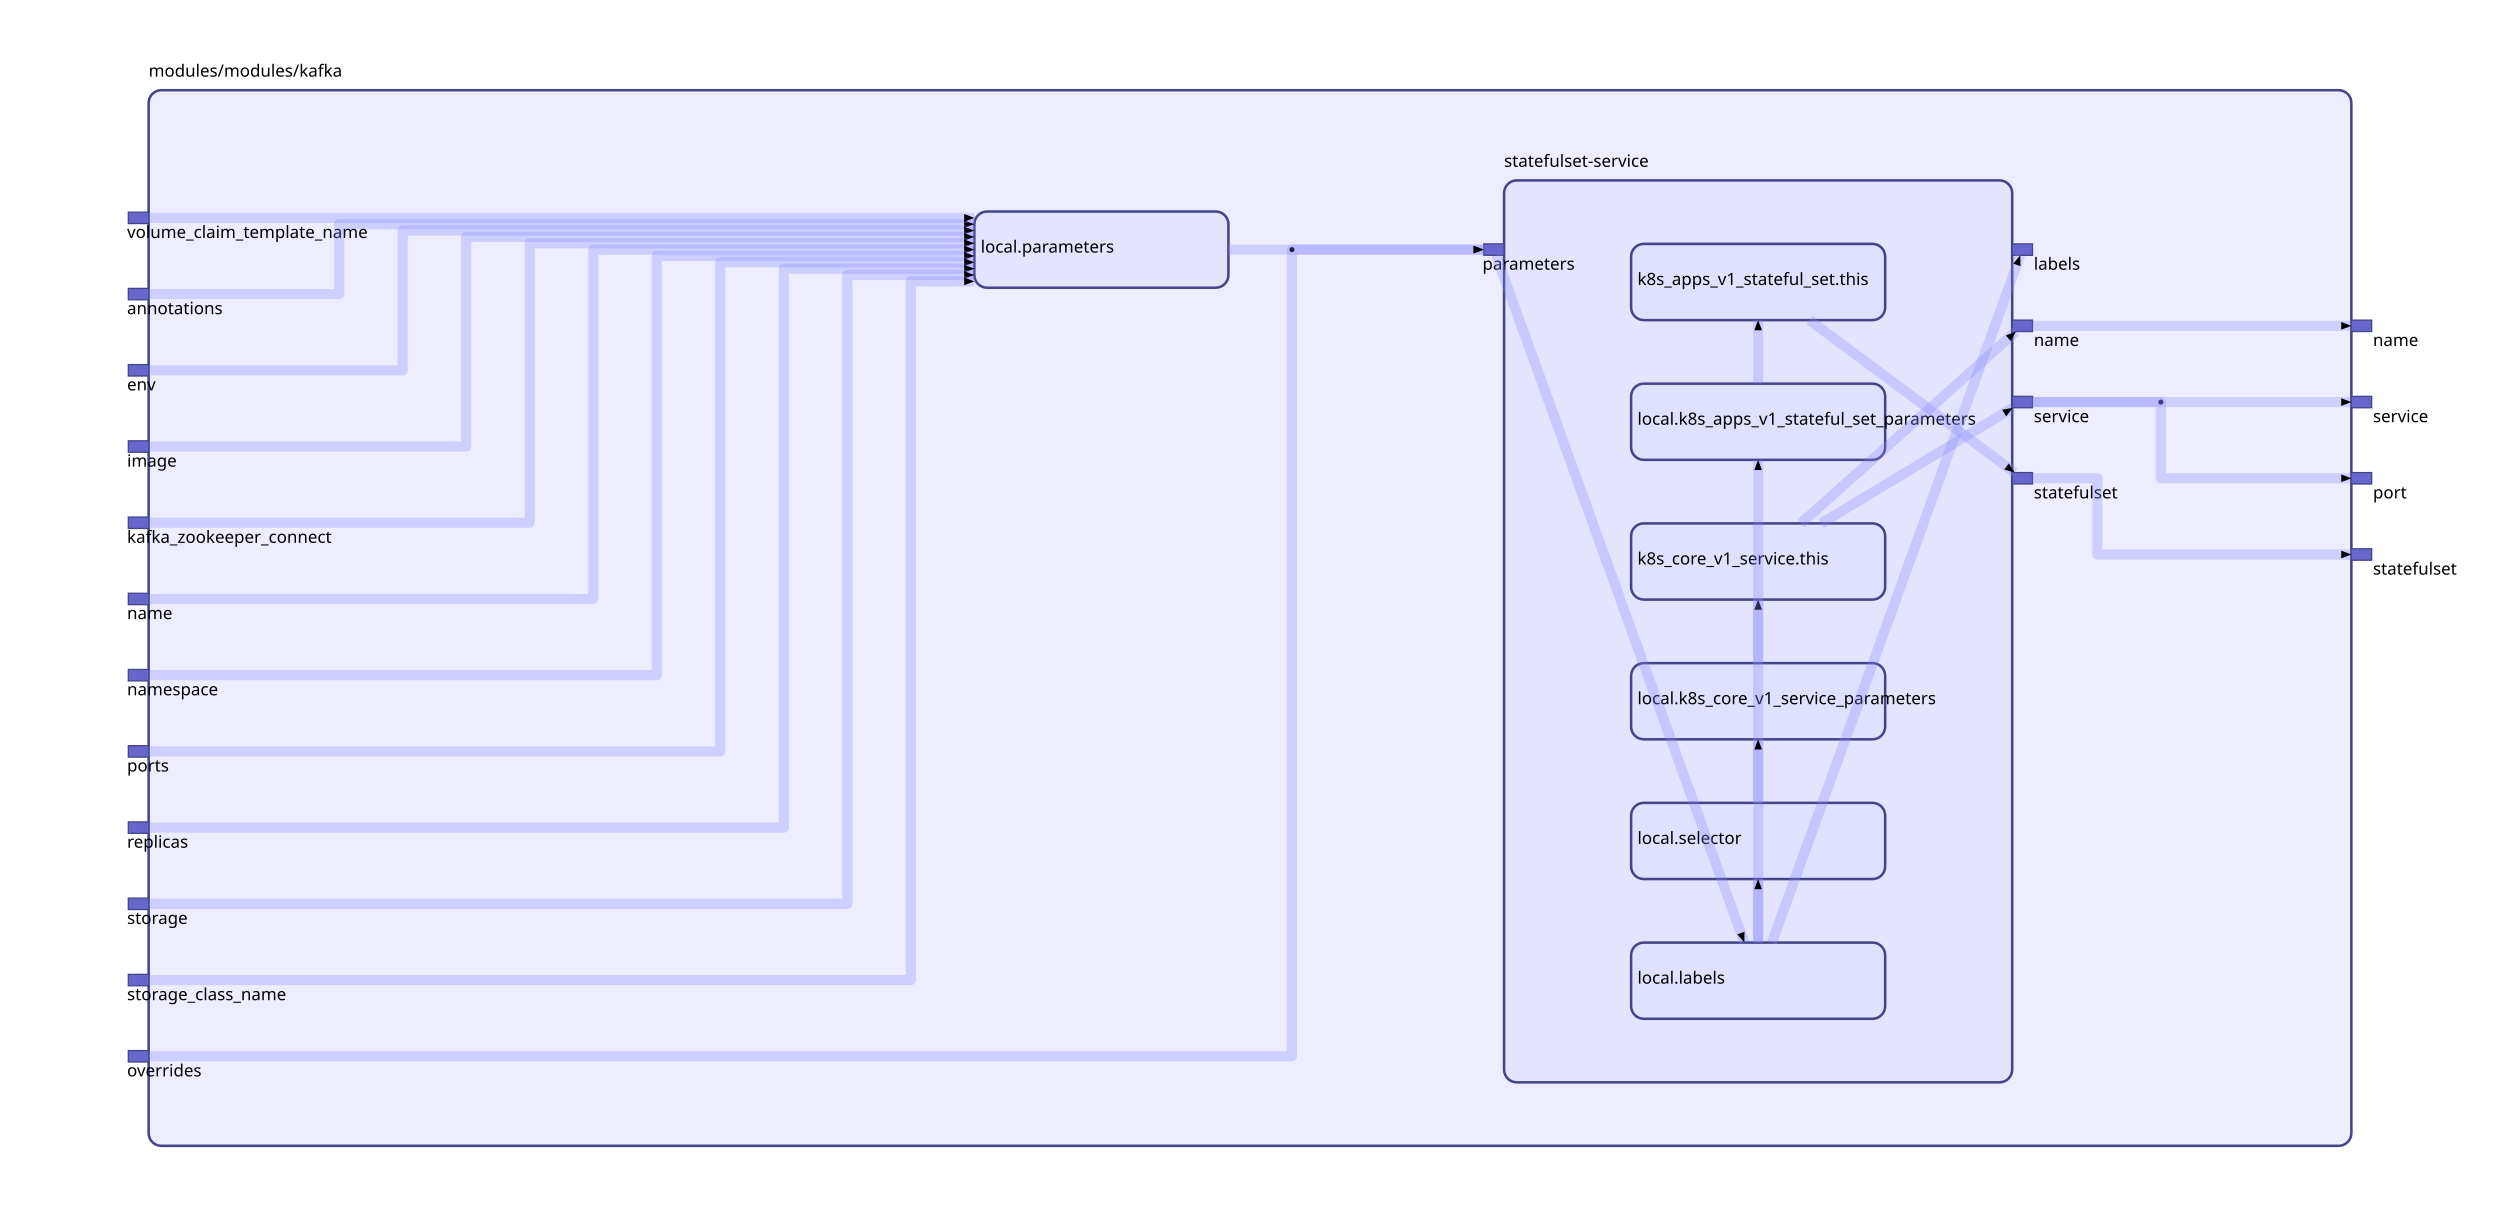
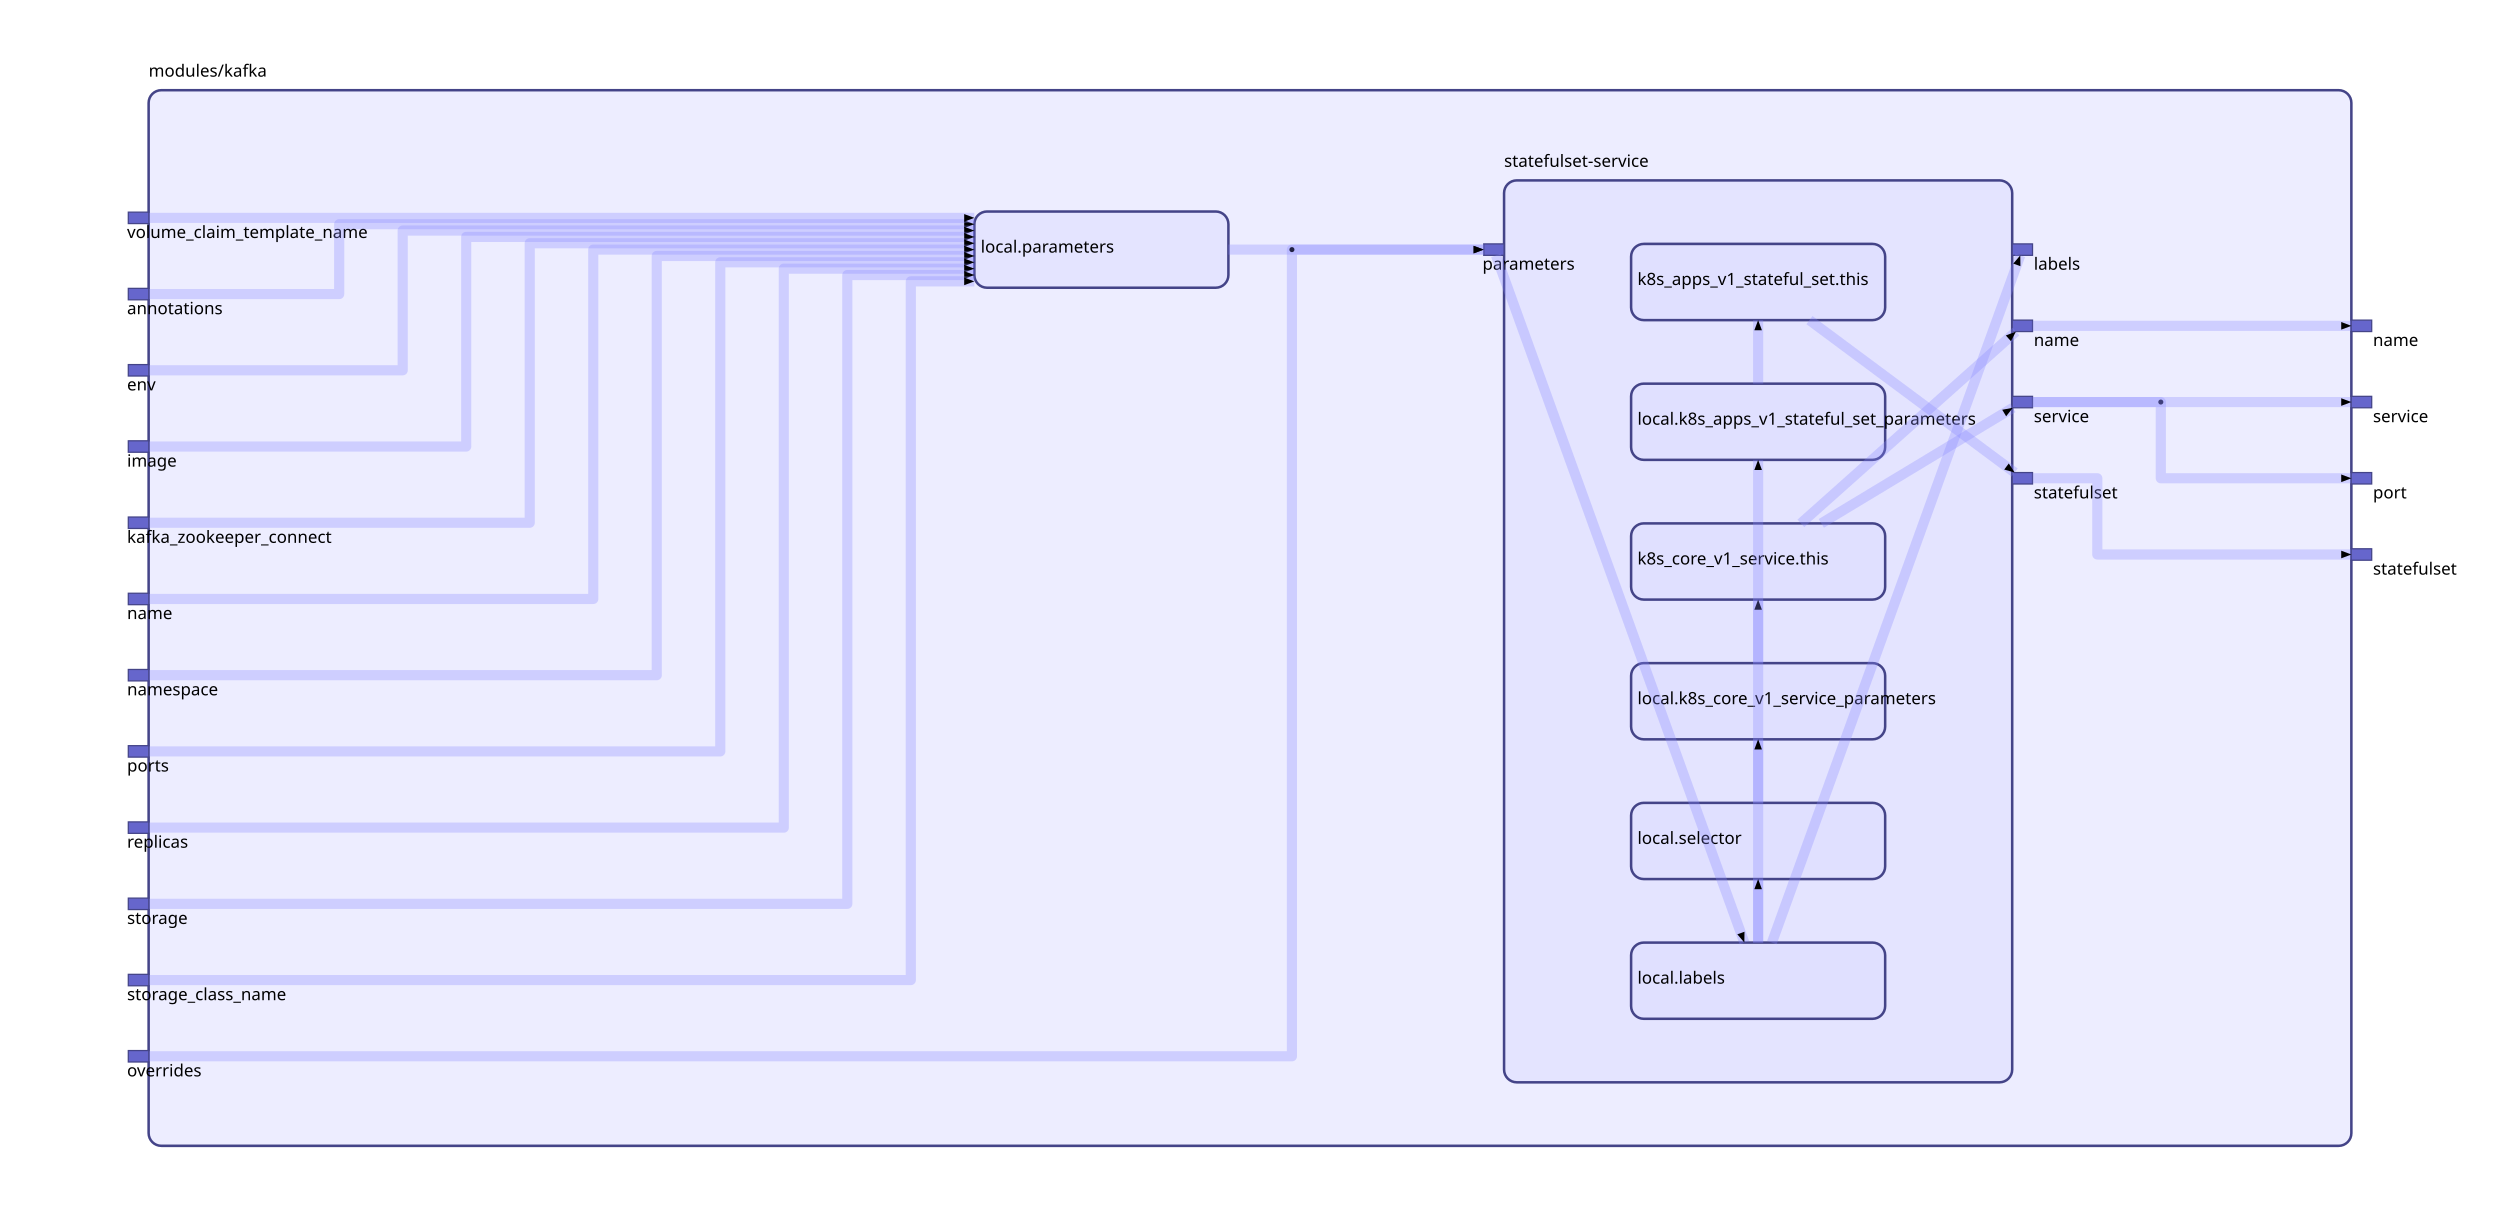
<svg xmlns="http://www.w3.org/2000/svg" id="sprotty_1" class="sprotty-graph sprotty" tabindex="1002" viewBox="0 0 1968 952">
  <style>
.elknode {
    stroke: #448;
    stroke-width: 2;
    fill: #ddf;
    fill-opacity: 0.5;
}

.elkport {
    stroke: #448;
    stroke-width: 1;
    fill: #66c;
}

.elkedge {
    fill: none;
    stroke: #88f;
    stroke-width: 8;
    stroke-opacity: 0.3;
    pointer-events: stroke;
    stroke-linejoin: round;
}

.elkedge:hover {
    stroke: #448;
    stroke-width: 8;
    stroke-opacity: 1;
    stroke-dasharray: 16px;
    stroke-dashoffset: 32px;
    animation: stroke 0.5s linear infinite;
}

@keyframes stroke {
    to {
        stroke-dashoffset: 0;
    }
}

.elkedge.arrow {
    fill: #336;
}

.elklabel {
    stroke-width: 0;
    stroke: #000;
    fill: #000;
    font-family: sans-serif;
    font-size: 10pt;
    dominant-baseline: hanging;
}

.elklabel:hover {
    font-size: 24pt;
}

.elkjunction {
    stroke: none;
    fill: #224;
}

.selected &gt; rect {
    stroke-width: 3;
}

.mouseover {
    stroke: #88f;
}
/*
 * Copyright (C) 2017 TypeFox and others.
 *
 * Licensed under the Apache License, Version 2.0 (the "License"); you may not use this file except in compliance with the License.
 * You may obtain a copy of the License at http://www.apache.org/licenses/LICENSE-2.0
 */

.sprotty {
    padding: 0px;
    font-family: "Helvetica Neue", Helvetica, Arial, sans-serif;
}

.sprotty-hidden {
    display: block;
    position: absolute;
    width: 0px;
    height: 0px;
}

.sprotty-popup {
    font-family: "Helvetica Neue", Helvetica, Arial, sans-serif;
    position: absolute;
    background: white;
    border-radius: 5px;
    border: 1px solid;
    max-width: 400px;
    min-width: 100px;
}

.sprotty-popup &gt; div {
    margin: 10px;
}

.sprotty-popup-closed {
    display: none;
}
</style>
  <g transform="scale(1) translate(0,0)">
    <g id="sprotty_3" transform="translate(117, 71)" opacity="1">
      <rect class="elknode" x="0" y="0" rx="10" width="1734" height="831" />
      <g id="sprotty_5" transform="translate(650, 95.5)" opacity="1">
        <rect class="elknode" x="0" y="0" rx="10" width="200" height="60" />
        <text id="sprotty_6" class="elklabel" transform="translate(5, 22) translate(0, 0)" opacity="1">local.parameters</text>
      </g>
      <g id="sprotty_40" transform="translate(1067, 71)" opacity="1">
        <rect class="elknode" x="0" y="0" rx="10" width="400" height="710" />
        <g id="sprotty_42" transform="translate(100, 50)" opacity="1">
          <rect class="elknode" x="0" y="0" rx="10" width="200" height="60" />
          <text id="sprotty_43" class="elklabel" transform="translate(5, 22) translate(0, 0)" opacity="1">k8s_apps_v1_stateful_set.this</text>
        </g>
        <g id="sprotty_44" transform="translate(100, 160)" opacity="1">
          <rect class="elknode" x="0" y="0" rx="10" width="200" height="60" />
          <text id="sprotty_45" class="elklabel" transform="translate(5, 22) translate(0, 0)" opacity="1">local.k8s_apps_v1_stateful_set_parameters</text>
        </g>
        <g id="sprotty_47" transform="translate(100, 270)" opacity="1">
          <rect class="elknode" x="0" y="0" rx="10" width="200" height="60" />
          <text id="sprotty_48" class="elklabel" transform="translate(5, 22) translate(0, 0)" opacity="1">k8s_core_v1_service.this</text>
        </g>
        <g id="sprotty_49" transform="translate(100, 380)" opacity="1">
          <rect class="elknode" x="0" y="0" rx="10" width="200" height="60" />
          <text id="sprotty_50" class="elklabel" transform="translate(5, 22) translate(0, 0)" opacity="1">local.k8s_core_v1_service_parameters</text>
        </g>
        <g id="sprotty_52" transform="translate(100, 490)" opacity="1">
          <rect class="elknode" x="0" y="0" rx="10" width="200" height="60" />
          <text id="sprotty_53" class="elklabel" transform="translate(5, 22) translate(0, 0)" opacity="1">local.selector</text>
        </g>
        <g id="sprotty_55" transform="translate(100, 600)" opacity="1">
          <rect class="elknode" x="0" y="0" rx="10" width="200" height="60" />
          <text id="sprotty_56" class="elklabel" transform="translate(5, 22) translate(0, 0)" opacity="1">local.labels</text>
        </g>
        <g id="sprotty_58" transform="translate(-16, 50)" opacity="1">
          <rect class="elkport" x="0" y="0" width="16" height="9" />
          <text id="sprotty_59" class="elklabel" transform="translate(-1, 10) translate(0, 0)" opacity="1">parameters</text>
        </g>
        <g id="sprotty_62" transform="translate(400, 50)" opacity="1">
          <rect class="elkport" x="0" y="0" width="16" height="9" />
          <text id="sprotty_63" class="elklabel" transform="translate(17, 10) translate(0, 0)" opacity="1">labels</text>
        </g>
        <g id="sprotty_65" transform="translate(400, 110)" opacity="1">
          <rect class="elkport" x="0" y="0" width="16" height="9" />
          <text id="sprotty_66" class="elklabel" transform="translate(17, 10) translate(0, 0)" opacity="1">name</text>
        </g>
        <g id="sprotty_68" transform="translate(400, 170)" opacity="1">
          <rect class="elkport" x="0" y="0" width="16" height="9" />
          <text id="sprotty_69" class="elklabel" transform="translate(17, 10) translate(0, 0)" opacity="1">service</text>
        </g>
        <g id="sprotty_71" transform="translate(400, 230)" opacity="1">
          <rect class="elkport" x="0" y="0" width="16" height="9" />
          <text id="sprotty_72" class="elklabel" transform="translate(17, 10) translate(0, 0)" opacity="1">statefulset</text>
        </g>
        <text id="sprotty_41" class="elklabel" transform="translate(0, -21) translate(0, 0)" opacity="1">statefulset-service</text>
      </g>
      <g id="sprotty_7" transform="translate(-16, 156)" opacity="1">
        <rect class="elkport" x="0" y="0" width="16" height="9" />
        <text id="sprotty_8" class="elklabel" transform="translate(-1, 10) translate(0, 0)" opacity="1">annotations</text>
      </g>
      <g id="sprotty_10" transform="translate(-16, 216)" opacity="1">
        <rect class="elkport" x="0" y="0" width="16" height="9" />
        <text id="sprotty_11" class="elklabel" transform="translate(-1, 10) translate(0, 0)" opacity="1">env</text>
      </g>
      <g id="sprotty_13" transform="translate(-16, 276)" opacity="1">
        <rect class="elkport" x="0" y="0" width="16" height="9" />
        <text id="sprotty_14" class="elklabel" transform="translate(-1, 10) translate(0, 0)" opacity="1">image</text>
      </g>
      <g id="sprotty_16" transform="translate(-16, 336)" opacity="1">
        <rect class="elkport" x="0" y="0" width="16" height="9" />
        <text id="sprotty_17" class="elklabel" transform="translate(-1, 10) translate(0, 0)" opacity="1">kafka_zookeeper_connect</text>
      </g>
      <g id="sprotty_19" transform="translate(-16, 396)" opacity="1">
        <rect class="elkport" x="0" y="0" width="16" height="9" />
        <text id="sprotty_20" class="elklabel" transform="translate(-1, 10) translate(0, 0)" opacity="1">name</text>
      </g>
      <g id="sprotty_22" transform="translate(-16, 456)" opacity="1">
        <rect class="elkport" x="0" y="0" width="16" height="9" />
        <text id="sprotty_23" class="elklabel" transform="translate(-1, 10) translate(0, 0)" opacity="1">namespace</text>
      </g>
      <g id="sprotty_25" transform="translate(-16, 516)" opacity="1">
        <rect class="elkport" x="0" y="0" width="16" height="9" />
        <text id="sprotty_26" class="elklabel" transform="translate(-1, 10) translate(0, 0)" opacity="1">ports</text>
      </g>
      <g id="sprotty_28" transform="translate(-16, 576)" opacity="1">
        <rect class="elkport" x="0" y="0" width="16" height="9" />
        <text id="sprotty_29" class="elklabel" transform="translate(-1, 10) translate(0, 0)" opacity="1">replicas</text>
      </g>
      <g id="sprotty_31" transform="translate(-16, 636)" opacity="1">
        <rect class="elkport" x="0" y="0" width="16" height="9" />
        <text id="sprotty_32" class="elklabel" transform="translate(-1, 10) translate(0, 0)" opacity="1">storage</text>
      </g>
      <g id="sprotty_34" transform="translate(-16, 696)" opacity="1">
        <rect class="elkport" x="0" y="0" width="16" height="9" />
        <text id="sprotty_35" class="elklabel" transform="translate(-1, 10) translate(0, 0)" opacity="1">storage_class_name</text>
      </g>
      <g id="sprotty_37" transform="translate(-16, 96)" opacity="1">
        <rect class="elkport" x="0" y="0" width="16" height="9" />
        <text id="sprotty_38" class="elklabel" transform="translate(-1, 10) translate(0, 0)" opacity="1">volume_claim_template_name</text>
      </g>
      <g id="sprotty_75" transform="translate(-16, 756)" opacity="1">
        <rect class="elkport" x="0" y="0" width="16" height="9" />
        <text id="sprotty_76" class="elklabel" transform="translate(-1, 10) translate(0, 0)" opacity="1">overrides</text>
      </g>
      <g id="sprotty_78" transform="translate(1734, 181)" opacity="1">
        <rect class="elkport" x="0" y="0" width="16" height="9" />
        <text id="sprotty_79" class="elklabel" transform="translate(17, 10) translate(0, 0)" opacity="1">name</text>
      </g>
      <g id="sprotty_81" transform="translate(1734, 301)" opacity="1">
        <rect class="elkport" x="0" y="0" width="16" height="9" />
        <text id="sprotty_82" class="elklabel" transform="translate(17, 10) translate(0, 0)" opacity="1">port</text>
      </g>
      <g id="sprotty_84" transform="translate(1734, 241)" opacity="1">
        <rect class="elkport" x="0" y="0" width="16" height="9" />
        <text id="sprotty_85" class="elklabel" transform="translate(17, 10) translate(0, 0)" opacity="1">service</text>
      </g>
      <g id="sprotty_87" transform="translate(1734, 361)" opacity="1">
        <rect class="elkport" x="0" y="0" width="16" height="9" />
        <text id="sprotty_88" class="elklabel" transform="translate(17, 10) translate(0, 0)" opacity="1">statefulset</text>
      </g>
-       <text id="sprotty_4" class="elklabel" transform="translate(0, -21) translate(0, 0)" opacity="1">modules/modules/kafka</text>
+       <text id="sprotty_4" class="elklabel" transform="translate(0, -21) translate(0, 0)" opacity="1">modules/kafka</text>
      <g id="sprotty_9" class="sprotty-edge" opacity="1">
        <path class="elkedge" d="M 0,160.5 L 150,160.5 L 150,105.5 L 650,105.5" />
        <path class="edge arrow" d="M 0,0 L 8,-3 L 8,3 Z" transform="rotate(180 650 105.5) translate(650 105.5)" />
      </g>
      <g id="sprotty_12" class="sprotty-edge" opacity="1">
        <path class="elkedge" d="M 0,220.5 L 200,220.5 L 200,110.5 L 650,110.5" />
        <path class="edge arrow" d="M 0,0 L 8,-3 L 8,3 Z" transform="rotate(180 650 110.5) translate(650 110.5)" />
      </g>
      <g id="sprotty_15" class="sprotty-edge" opacity="1">
        <path class="elkedge" d="M 0,280.5 L 250,280.5 L 250,115.5 L 650,115.5" />
        <path class="edge arrow" d="M 0,0 L 8,-3 L 8,3 Z" transform="rotate(180 650 115.5) translate(650 115.5)" />
      </g>
      <g id="sprotty_18" class="sprotty-edge" opacity="1">
        <path class="elkedge" d="M 0,340.5 L 300,340.5 L 300,120.5 L 650,120.5" />
        <path class="edge arrow" d="M 0,0 L 8,-3 L 8,3 Z" transform="rotate(180 650 120.5) translate(650 120.5)" />
      </g>
      <g id="sprotty_21" class="sprotty-edge" opacity="1">
        <path class="elkedge" d="M 0,400.5 L 350,400.5 L 350,125.5 L 650,125.5" />
        <path class="edge arrow" d="M 0,0 L 8,-3 L 8,3 Z" transform="rotate(180 650 125.5) translate(650 125.5)" />
      </g>
      <g id="sprotty_24" class="sprotty-edge" opacity="1">
        <path class="elkedge" d="M 0,460.5 L 400,460.5 L 400,130.5 L 650,130.5" />
        <path class="edge arrow" d="M 0,0 L 8,-3 L 8,3 Z" transform="rotate(180 650 130.5) translate(650 130.5)" />
      </g>
      <g id="sprotty_27" class="sprotty-edge" opacity="1">
        <path class="elkedge" d="M 0,520.5 L 450,520.5 L 450,135.5 L 650,135.5" />
        <path class="edge arrow" d="M 0,0 L 8,-3 L 8,3 Z" transform="rotate(180 650 135.5) translate(650 135.5)" />
      </g>
      <g id="sprotty_30" class="sprotty-edge" opacity="1">
        <path class="elkedge" d="M 0,580.5 L 500,580.5 L 500,140.5 L 650,140.5" />
        <path class="edge arrow" d="M 0,0 L 8,-3 L 8,3 Z" transform="rotate(180 650 140.5) translate(650 140.5)" />
      </g>
      <g id="sprotty_33" class="sprotty-edge" opacity="1">
        <path class="elkedge" d="M 0,640.5 L 550,640.5 L 550,145.5 L 650,145.5" />
        <path class="edge arrow" d="M 0,0 L 8,-3 L 8,3 Z" transform="rotate(180 650 145.5) translate(650 145.5)" />
      </g>
      <g id="sprotty_36" class="sprotty-edge" opacity="1">
        <path class="elkedge" d="M 0,700.5 L 600,700.5 L 600,150.5 L 650,150.5" />
        <path class="edge arrow" d="M 0,0 L 8,-3 L 8,3 Z" transform="rotate(180 650 150.5) translate(650 150.5)" />
      </g>
      <g id="sprotty_39" class="sprotty-edge" opacity="1">
        <path class="elkedge" d="M 0,100.5 L 650,100.5" />
        <path class="edge arrow" d="M 0,0 L 8,-3 L 8,3 Z" transform="rotate(180 650 100.5) translate(650 100.5)" />
      </g>
      <g id="sprotty_46" class="sprotty-edge" opacity="1">
        <path class="elkedge" d="M 1267,231 L 1267,181" />
        <path class="edge arrow" d="M 0,0 L 8,-3 L 8,3 Z" transform="rotate(90 1267 181) translate(1267 181)" />
      </g>
      <g id="sprotty_51" class="sprotty-edge" opacity="1">
        <path class="elkedge" d="M 1267,451 L 1267,401" />
        <path class="edge arrow" d="M 0,0 L 8,-3 L 8,3 Z" transform="rotate(90 1267 401) translate(1267 401)" />
      </g>
      <g id="sprotty_54" class="sprotty-edge" opacity="1">
        <path class="elkedge" d="M 1267,561 L 1267,291" />
        <path class="edge arrow" d="M 0,0 L 8,-3 L 8,3 Z" transform="rotate(90 1267 291) translate(1267 291)" />
      </g>
      <g id="sprotty_57" class="sprotty-edge" opacity="1">
        <path class="elkedge" d="M 1267,671 L 1267,511" />
        <path class="edge arrow" d="M 0,0 L 8,-3 L 8,3 Z" transform="rotate(90 1267 511) translate(1267 511)" />
      </g>
      <g id="sprotty_60" class="sprotty-edge" opacity="1">
        <path class="elkedge" d="M 1060.626,130 L 1256.157,671" />
        <path class="edge arrow" d="M 0,0 L 8,-3 L 8,3 Z" transform="rotate(-109.8711 1256.157 671) translate(1256.157 671)" />
      </g>
      <g id="sprotty_61" class="sprotty-edge" opacity="1">
        <path class="elkedge" d="M 1267,671 L 1267,621" />
        <path class="edge arrow" d="M 0,0 L 8,-3 L 8,3 Z" transform="rotate(90 1267 621) translate(1267 621)" />
      </g>
      <g id="sprotty_64" class="sprotty-edge" opacity="1">
        <path class="elkedge" d="M 1277.843,671 L 1473.374,130" />
        <path class="edge arrow" d="M 0,0 L 8,-3 L 8,3 Z" transform="rotate(109.8711 1473.374 130) translate(1473.374 130)" />
      </g>
      <g id="sprotty_67" class="sprotty-edge" opacity="1">
        <path class="elkedge" d="M 1300.639,341 L 1469.954,190" />
        <path class="edge arrow" d="M 0,0 L 8,-3 L 8,3 Z" transform="rotate(138.2726 1469.954 190) translate(1469.954 190)" />
      </g>
      <g id="sprotty_70" class="sprotty-edge" opacity="1">
        <path class="elkedge" d="M 1316.721,341 L 1467.542,250" />
        <path class="edge arrow" d="M 0,0 L 8,-3 L 8,3 Z" transform="rotate(148.8947 1467.542 250) translate(1467.542 250)" />
      </g>
      <g id="sprotty_73" class="sprotty-edge" opacity="1">
        <path class="elkedge" d="M 1307.388,181 L 1468.942,301" />
        <path class="edge arrow" d="M 0,0 L 8,-3 L 8,3 Z" transform="rotate(-143.3955 1468.942 301) translate(1468.942 301)" />
      </g>
      <g id="sprotty_74" class="sprotty-edge" opacity="1">
        <path class="elkedge" d="M 850,125.5 L 1051,125.5" />
        <path class="edge arrow" d="M 0,0 L 8,-3 L 8,3 Z" transform="rotate(180 1051 125.5) translate(1051 125.5)" />
      </g>
      <g id="sprotty_77" class="sprotty-edge" opacity="1">
        <path class="elkedge" d="M 0,760.5 L 900,760.5 L 900,125.5 L 1051,125.5" />
        <path class="edge arrow" d="M 0,0 L 8,-3 L 8,3 Z" transform="rotate(180 1051 125.5) translate(1051 125.5)" />
        <g id="sprotty_77_j0" transform="translate(900, 125.5)" opacity="1">
          <circle class="elkjunction" r="2" />
        </g>
      </g>
      <g id="sprotty_80" class="sprotty-edge" opacity="1">
        <path class="elkedge" d="M 1483,185.5 L 1734,185.5" />
        <path class="edge arrow" d="M 0,0 L 8,-3 L 8,3 Z" transform="rotate(180 1734 185.5) translate(1734 185.5)" />
      </g>
      <g id="sprotty_83" class="sprotty-edge" opacity="1">
        <path class="elkedge" d="M 1483,245.5 L 1584,245.5 L 1584,305.5 L 1734,305.5" />
        <path class="edge arrow" d="M 0,0 L 8,-3 L 8,3 Z" transform="rotate(180 1734 305.5) translate(1734 305.5)" />
        <g id="sprotty_83_j0" transform="translate(1584, 245.5)" opacity="1">
          <circle class="elkjunction" r="2" />
        </g>
      </g>
      <g id="sprotty_86" class="sprotty-edge" opacity="1">
        <path class="elkedge" d="M 1483,245.5 L 1734,245.5" />
        <path class="edge arrow" d="M 0,0 L 8,-3 L 8,3 Z" transform="rotate(180 1734 245.5) translate(1734 245.5)" />
      </g>
      <g id="sprotty_89" class="sprotty-edge" opacity="1">
        <path class="elkedge" d="M 1483,305.5 L 1534,305.5 L 1534,365.5 L 1734,365.5" />
        <path class="edge arrow" d="M 0,0 L 8,-3 L 8,3 Z" transform="rotate(180 1734 365.5) translate(1734 365.5)" />
      </g>
    </g>
  </g>
</svg>
